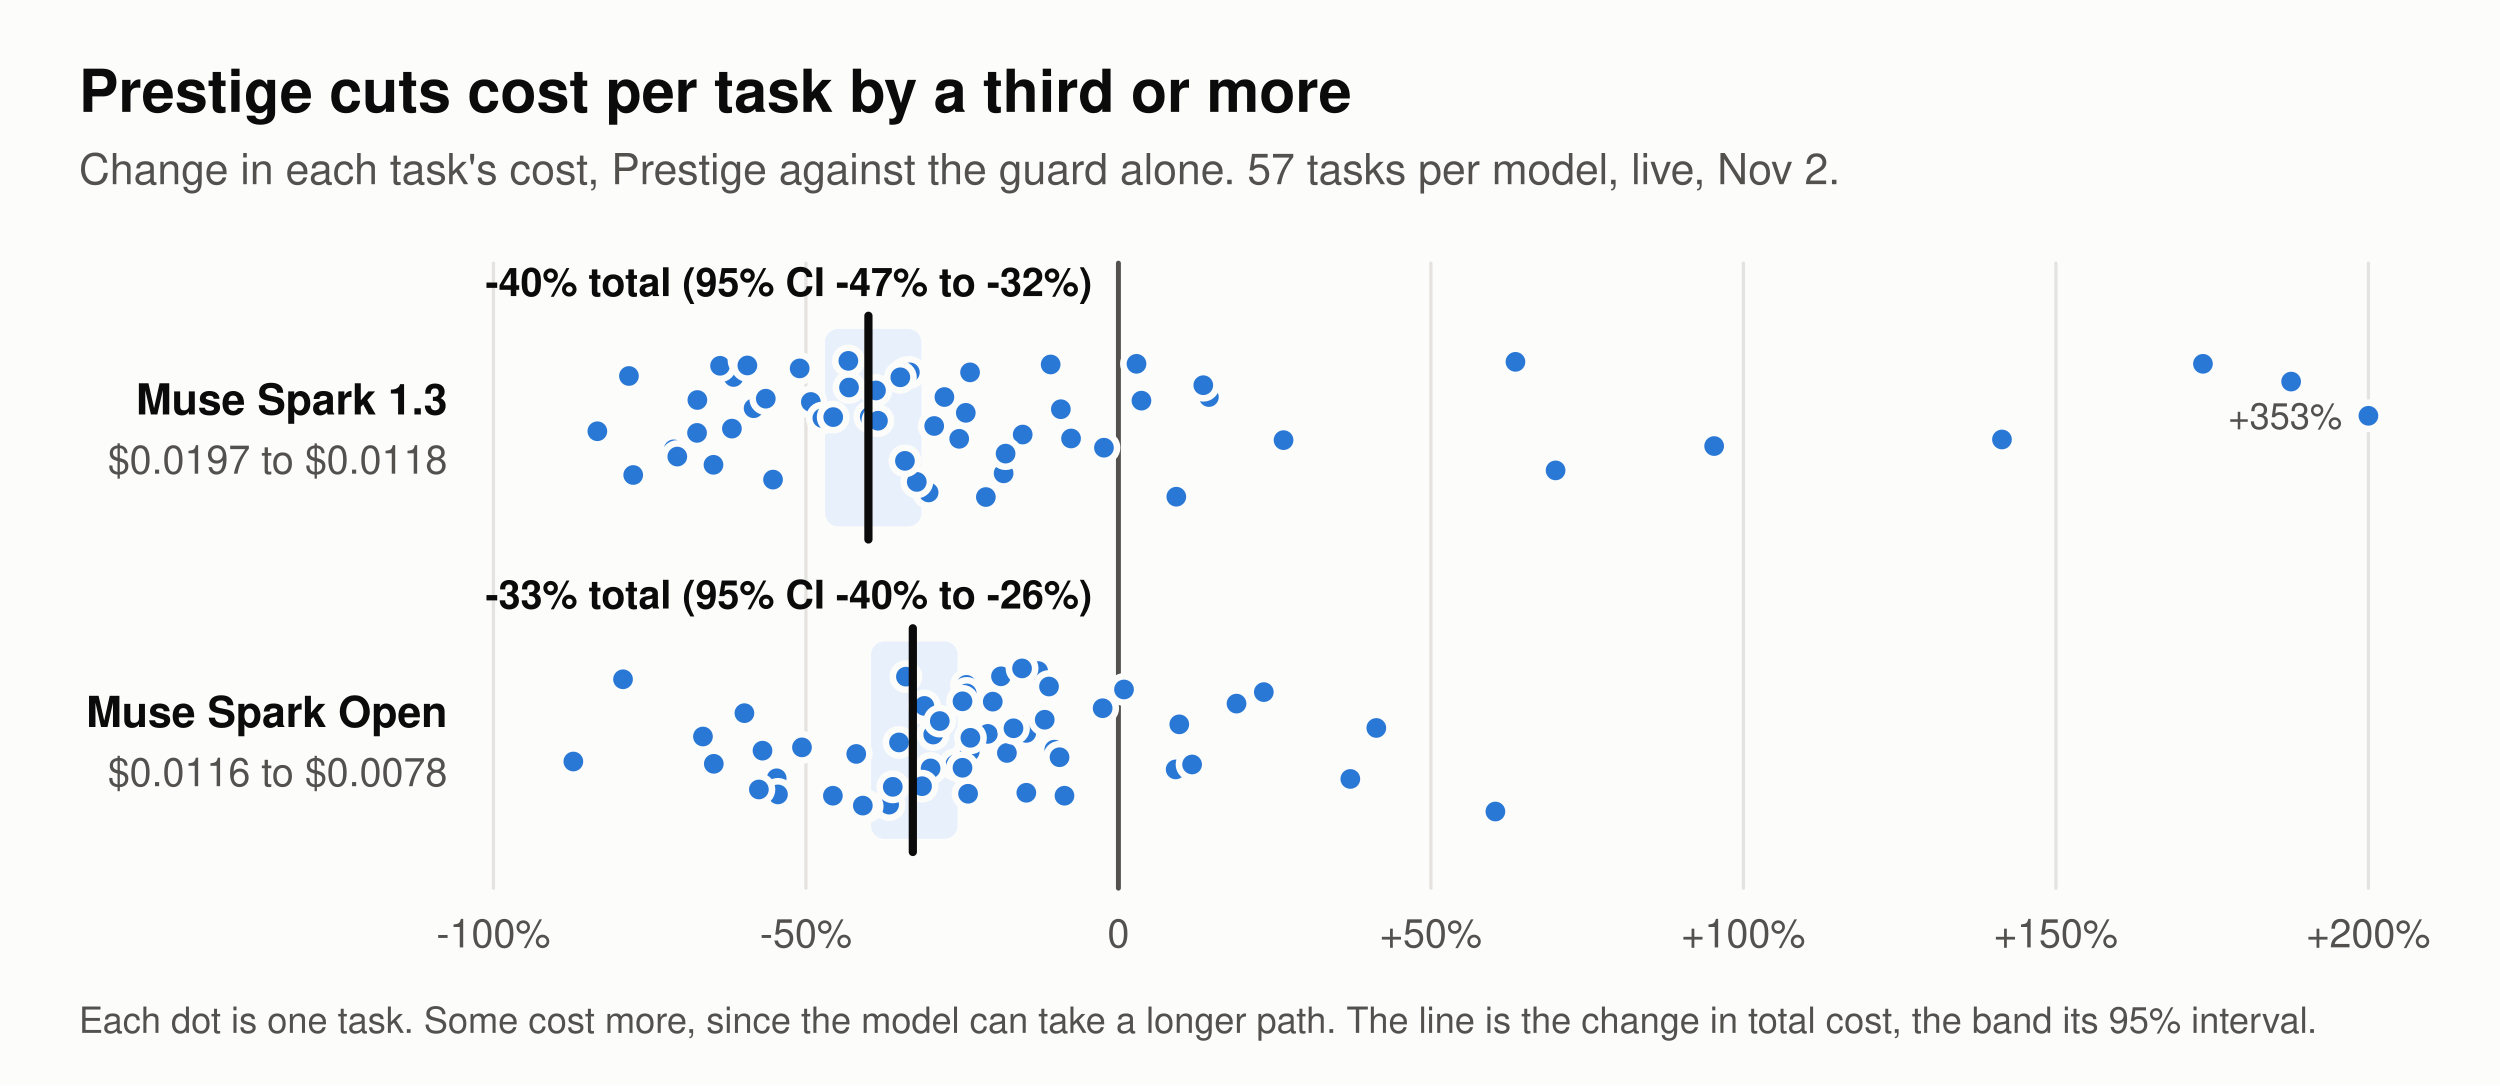
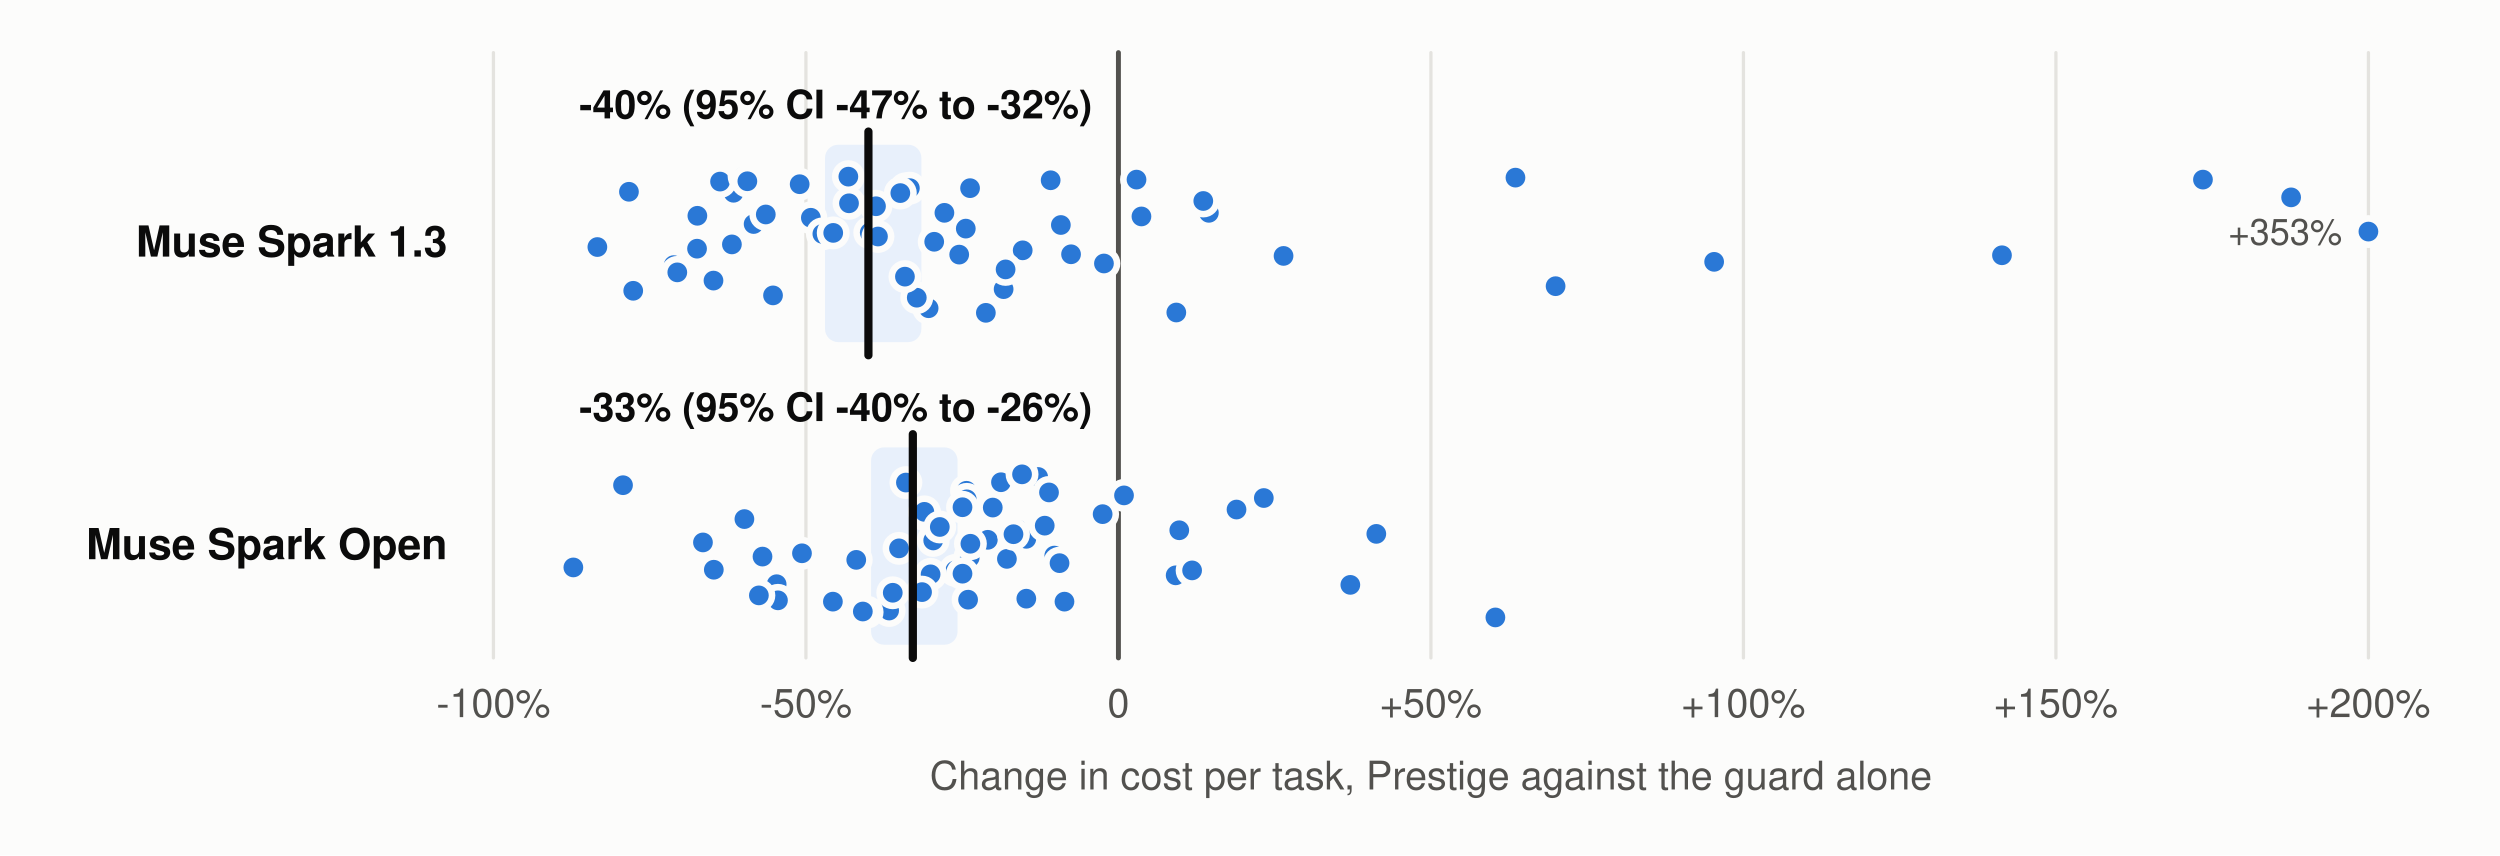
- <svg xmlns="http://www.w3.org/2000/svg" width="760" height="330" viewBox="0 0 760 330" role="img" aria-label="Prestige cuts cost per task by 40% on Muse Spark and 33% on Muse Spark Open">
-   <rect width="760" height="330" fill="#fcfcfb" />
-   <text x="24.0" y="34.0" font-family="-apple-system, 'Segoe UI', Helvetica, Arial, sans-serif" font-size="18" font-weight="600" fill="#0b0b0b" text-anchor="start">Prestige cuts cost per task by a third or more</text>
-   <text x="24.0" y="56.0" font-family="-apple-system, 'Segoe UI', Helvetica, Arial, sans-serif" font-size="13" font-weight="400" fill="#52514e" text-anchor="start">Change in each task's cost, Prestige against the guard alone. 57 tasks per model, live, Nov 2.</text>
-   <line x1="150.0" y1="80.0" x2="150.0" y2="270.0" stroke="#e4e3df" stroke-width="1" stroke-linecap="round" />
-   <text x="150.0" y="288.0" font-family="-apple-system, 'Segoe UI', Helvetica, Arial, sans-serif" font-size="12" font-weight="400" fill="#52514e" text-anchor="middle">-100%</text>
-   <line x1="245.0" y1="80.0" x2="245.0" y2="270.0" stroke="#e4e3df" stroke-width="1" stroke-linecap="round" />
-   <text x="245.0" y="288.0" font-family="-apple-system, 'Segoe UI', Helvetica, Arial, sans-serif" font-size="12" font-weight="400" fill="#52514e" text-anchor="middle">-50%</text>
-   <line x1="340.0" y1="80.0" x2="340.0" y2="270.0" stroke="#e4e3df" stroke-width="1" stroke-linecap="round" />
-   <text x="340.0" y="288.0" font-family="-apple-system, 'Segoe UI', Helvetica, Arial, sans-serif" font-size="12" font-weight="400" fill="#52514e" text-anchor="middle">0</text>
-   <line x1="435.0" y1="80.0" x2="435.0" y2="270.0" stroke="#e4e3df" stroke-width="1" stroke-linecap="round" />
-   <text x="435.0" y="288.0" font-family="-apple-system, 'Segoe UI', Helvetica, Arial, sans-serif" font-size="12" font-weight="400" fill="#52514e" text-anchor="middle">+50%</text>
-   <line x1="530.0" y1="80.0" x2="530.0" y2="270.0" stroke="#e4e3df" stroke-width="1" stroke-linecap="round" />
-   <text x="530.0" y="288.0" font-family="-apple-system, 'Segoe UI', Helvetica, Arial, sans-serif" font-size="12" font-weight="400" fill="#52514e" text-anchor="middle">+100%</text>
-   <line x1="625.0" y1="80.0" x2="625.0" y2="270.0" stroke="#e4e3df" stroke-width="1" stroke-linecap="round" />
-   <text x="625.0" y="288.0" font-family="-apple-system, 'Segoe UI', Helvetica, Arial, sans-serif" font-size="12" font-weight="400" fill="#52514e" text-anchor="middle">+150%</text>
-   <line x1="720.0" y1="80.0" x2="720.0" y2="270.0" stroke="#e4e3df" stroke-width="1" stroke-linecap="round" />
-   <text x="720.0" y="288.0" font-family="-apple-system, 'Segoe UI', Helvetica, Arial, sans-serif" font-size="12" font-weight="400" fill="#52514e" text-anchor="middle">+200%</text>
-   <line x1="340.0" y1="80.0" x2="340.0" y2="270.0" stroke="#52514e" stroke-width="1.5" stroke-linecap="round" />
-   <text x="136.0" y="126.0" font-family="-apple-system, 'Segoe UI', Helvetica, Arial, sans-serif" font-size="13" font-weight="600" fill="#0b0b0b" text-anchor="end">Muse Spark 1.3</text>
-   <text x="136.0" y="144.0" font-family="-apple-system, 'Segoe UI', Helvetica, Arial, sans-serif" font-size="12" font-weight="400" fill="#52514e" text-anchor="end">$0.0197 to $0.0118</text>
-   <rect x="250.8" y="100.0" width="29.3" height="60.0" rx="4" fill="#e8f0fb" />
-   <circle cx="246.5" cy="122.2" r="4" fill="#2a78d6" stroke="#fcfcfb" stroke-width="2" />
-   <circle cx="223.0" cy="114.6" r="4" fill="#2a78d6" stroke="#fcfcfb" stroke-width="2" />
-   <circle cx="204.8" cy="136.6" r="4" fill="#2a78d6" stroke="#fcfcfb" stroke-width="2" />
-   <circle cx="218.9" cy="111.2" r="4" fill="#2a78d6" stroke="#fcfcfb" stroke-width="2" />
-   <circle cx="211.9" cy="131.6" r="4" fill="#2a78d6" stroke="#fcfcfb" stroke-width="2" />
-   <circle cx="229.1" cy="124.1" r="4" fill="#2a78d6" stroke="#fcfcfb" stroke-width="2" />
-   <circle cx="669.7" cy="110.6" r="4" fill="#2a78d6" stroke="#fcfcfb" stroke-width="2" />
-   <circle cx="222.5" cy="130.3" r="4" fill="#2a78d6" stroke="#fcfcfb" stroke-width="2" />
-   <circle cx="226.2" cy="109.6" r="4" fill="#2a78d6" stroke="#fcfcfb" stroke-width="2" />
-   <circle cx="250.0" cy="127.1" r="4" fill="#2a78d6" stroke="#fcfcfb" stroke-width="2" />
-   <circle cx="227.2" cy="111.1" r="4" fill="#2a78d6" stroke="#fcfcfb" stroke-width="2" />
-   <circle cx="243.1" cy="112.0" r="4" fill="#2a78d6" stroke="#fcfcfb" stroke-width="2" />
-   <circle cx="264.4" cy="126.7" r="4" fill="#2a78d6" stroke="#fcfcfb" stroke-width="2" />
-   <circle cx="192.5" cy="144.4" r="4" fill="#2a78d6" stroke="#fcfcfb" stroke-width="2" />
-   <circle cx="275.3" cy="113.4" r="4" fill="#2a78d6" stroke="#fcfcfb" stroke-width="2" />
-   <circle cx="258.1" cy="117.8" r="4" fill="#2a78d6" stroke="#fcfcfb" stroke-width="2" />
-   <circle cx="521.1" cy="135.6" r="4" fill="#2a78d6" stroke="#fcfcfb" stroke-width="2" />
-   <circle cx="282.3" cy="149.7" r="4" fill="#2a78d6" stroke="#fcfcfb" stroke-width="2" />
-   <circle cx="291.6" cy="133.4" r="4" fill="#2a78d6" stroke="#fcfcfb" stroke-width="2" />
-   <circle cx="293.6" cy="125.5" r="4" fill="#2a78d6" stroke="#fcfcfb" stroke-width="2" />
-   <circle cx="357.6" cy="151.0" r="4" fill="#2a78d6" stroke="#fcfcfb" stroke-width="2" />
-   <circle cx="460.7" cy="110.0" r="4" fill="#2a78d6" stroke="#fcfcfb" stroke-width="2" />
-   <circle cx="235.0" cy="145.8" r="4" fill="#2a78d6" stroke="#fcfcfb" stroke-width="2" />
-   <circle cx="367.5" cy="120.7" r="4" fill="#2a78d6" stroke="#fcfcfb" stroke-width="2" />
-   <circle cx="191.2" cy="114.3" r="4" fill="#2a78d6" stroke="#fcfcfb" stroke-width="2" />
-   <circle cx="276.6" cy="113.2" r="4" fill="#2a78d6" stroke="#fcfcfb" stroke-width="2" />
-   <circle cx="212.0" cy="121.6" r="4" fill="#2a78d6" stroke="#fcfcfb" stroke-width="2" />
-   <circle cx="305.1" cy="143.9" r="4" fill="#2a78d6" stroke="#fcfcfb" stroke-width="2" />
-   <circle cx="696.5" cy="116.0" r="4" fill="#2a78d6" stroke="#fcfcfb" stroke-width="2" />
-   <circle cx="608.6" cy="133.6" r="4" fill="#2a78d6" stroke="#fcfcfb" stroke-width="2" />
-   <circle cx="335.6" cy="136.1" r="4" fill="#2a78d6" stroke="#fcfcfb" stroke-width="2" />
-   <circle cx="322.5" cy="124.4" r="4" fill="#2a78d6" stroke="#fcfcfb" stroke-width="2" />
-   <circle cx="310.9" cy="132.1" r="4" fill="#2a78d6" stroke="#fcfcfb" stroke-width="2" />
-   <circle cx="319.4" cy="110.8" r="4" fill="#2a78d6" stroke="#fcfcfb" stroke-width="2" />
-   <circle cx="345.5" cy="110.6" r="4" fill="#2a78d6" stroke="#fcfcfb" stroke-width="2" />
-   <circle cx="365.8" cy="117.1" r="4" fill="#2a78d6" stroke="#fcfcfb" stroke-width="2" />
-   <circle cx="305.7" cy="137.9" r="4" fill="#2a78d6" stroke="#fcfcfb" stroke-width="2" />
-   <circle cx="253.3" cy="126.8" r="4" fill="#2a78d6" stroke="#fcfcfb" stroke-width="2" />
-   <circle cx="347.0" cy="121.8" r="4" fill="#2a78d6" stroke="#fcfcfb" stroke-width="2" />
-   <circle cx="390.2" cy="133.8" r="4" fill="#2a78d6" stroke="#fcfcfb" stroke-width="2" />
-   <circle cx="266.9" cy="127.9" r="4" fill="#2a78d6" stroke="#fcfcfb" stroke-width="2" />
-   <circle cx="232.8" cy="121.2" r="4" fill="#2a78d6" stroke="#fcfcfb" stroke-width="2" />
-   <circle cx="472.9" cy="143.0" r="4" fill="#2a78d6" stroke="#fcfcfb" stroke-width="2" />
-   <circle cx="205.9" cy="138.8" r="4" fill="#2a78d6" stroke="#fcfcfb" stroke-width="2" />
-   <circle cx="266.3" cy="118.7" r="4" fill="#2a78d6" stroke="#fcfcfb" stroke-width="2" />
-   <circle cx="325.6" cy="133.3" r="4" fill="#2a78d6" stroke="#fcfcfb" stroke-width="2" />
-   <circle cx="181.6" cy="131.1" r="4" fill="#2a78d6" stroke="#fcfcfb" stroke-width="2" />
-   <circle cx="278.7" cy="146.5" r="4" fill="#2a78d6" stroke="#fcfcfb" stroke-width="2" />
-   <circle cx="275.1" cy="140.1" r="4" fill="#2a78d6" stroke="#fcfcfb" stroke-width="2" />
-   <circle cx="287.1" cy="120.7" r="4" fill="#2a78d6" stroke="#fcfcfb" stroke-width="2" />
-   <circle cx="299.7" cy="151.1" r="4" fill="#2a78d6" stroke="#fcfcfb" stroke-width="2" />
-   <circle cx="294.9" cy="113.2" r="4" fill="#2a78d6" stroke="#fcfcfb" stroke-width="2" />
-   <circle cx="720.0" cy="126.4" r="4" fill="#2a78d6" stroke="#fcfcfb" stroke-width="2" />
-   <text x="712.0" y="130.4" font-family="-apple-system, 'Segoe UI', Helvetica, Arial, sans-serif" font-size="11" font-weight="400" fill="#52514e" text-anchor="end">+353%</text>
-   <circle cx="216.9" cy="141.3" r="4" fill="#2a78d6" stroke="#fcfcfb" stroke-width="2" />
-   <circle cx="273.7" cy="114.7" r="4" fill="#2a78d6" stroke="#fcfcfb" stroke-width="2" />
-   <circle cx="284.0" cy="129.5" r="4" fill="#2a78d6" stroke="#fcfcfb" stroke-width="2" />
-   <circle cx="257.9" cy="109.7" r="4" fill="#2a78d6" stroke="#fcfcfb" stroke-width="2" />
-   <line x1="264.0" y1="96.0" x2="264.0" y2="164.0" stroke="#0b0b0b" stroke-width="2.5" stroke-linecap="round" />
-   <text x="332.0" y="90.0" font-family="-apple-system, 'Segoe UI', Helvetica, Arial, sans-serif" font-size="12" font-weight="600" fill="#0b0b0b" text-anchor="end">-40% total (95% CI -47% to -32%)</text>
-   <text x="136.0" y="221.0" font-family="-apple-system, 'Segoe UI', Helvetica, Arial, sans-serif" font-size="13" font-weight="600" fill="#0b0b0b" text-anchor="end">Muse Spark Open</text>
-   <text x="136.0" y="239.0" font-family="-apple-system, 'Segoe UI', Helvetica, Arial, sans-serif" font-size="12" font-weight="400" fill="#52514e" text-anchor="end">$0.0116 to $0.0078</text>
-   <rect x="264.8" y="195.0" width="26.3" height="60.0" rx="4" fill="#e8f0fb" />
-   <circle cx="290.4" cy="232.4" r="4" fill="#2a78d6" stroke="#fcfcfb" stroke-width="2" />
-   <circle cx="236.1" cy="236.6" r="4" fill="#2a78d6" stroke="#fcfcfb" stroke-width="2" />
-   <circle cx="231.8" cy="228.2" r="4" fill="#2a78d6" stroke="#fcfcfb" stroke-width="2" />
-   <circle cx="236.5" cy="241.5" r="4" fill="#2a78d6" stroke="#fcfcfb" stroke-width="2" />
-   <circle cx="226.3" cy="216.8" r="4" fill="#2a78d6" stroke="#fcfcfb" stroke-width="2" />
-   <circle cx="282.9" cy="233.6" r="4" fill="#2a78d6" stroke="#fcfcfb" stroke-width="2" />
-   <circle cx="260.3" cy="229.2" r="4" fill="#2a78d6" stroke="#fcfcfb" stroke-width="2" />
-   <circle cx="294.8" cy="228.5" r="4" fill="#2a78d6" stroke="#fcfcfb" stroke-width="2" />
-   <circle cx="300.3" cy="223.1" r="4" fill="#2a78d6" stroke="#fcfcfb" stroke-width="2" />
-   <circle cx="230.7" cy="240.0" r="4" fill="#2a78d6" stroke="#fcfcfb" stroke-width="2" />
-   <circle cx="270.3" cy="244.6" r="4" fill="#2a78d6" stroke="#fcfcfb" stroke-width="2" />
-   <circle cx="213.7" cy="223.9" r="4" fill="#2a78d6" stroke="#fcfcfb" stroke-width="2" />
-   <circle cx="217.0" cy="232.2" r="4" fill="#2a78d6" stroke="#fcfcfb" stroke-width="2" />
-   <circle cx="275.4" cy="205.7" r="4" fill="#2a78d6" stroke="#fcfcfb" stroke-width="2" />
-   <circle cx="357.4" cy="233.9" r="4" fill="#2a78d6" stroke="#fcfcfb" stroke-width="2" />
-   <circle cx="174.3" cy="231.5" r="4" fill="#2a78d6" stroke="#fcfcfb" stroke-width="2" />
-   <circle cx="454.6" cy="246.7" r="4" fill="#2a78d6" stroke="#fcfcfb" stroke-width="2" />
-   <circle cx="271.4" cy="239.2" r="4" fill="#2a78d6" stroke="#fcfcfb" stroke-width="2" />
-   <circle cx="281.2" cy="215.5" r="4" fill="#2a78d6" stroke="#fcfcfb" stroke-width="2" />
-   <circle cx="309.4" cy="220.0" r="4" fill="#2a78d6" stroke="#fcfcfb" stroke-width="2" />
-   <circle cx="362.4" cy="232.4" r="4" fill="#2a78d6" stroke="#fcfcfb" stroke-width="2" />
-   <circle cx="315.6" cy="204.0" r="4" fill="#2a78d6" stroke="#fcfcfb" stroke-width="2" />
-   <circle cx="283.7" cy="223.3" r="4" fill="#2a78d6" stroke="#fcfcfb" stroke-width="2" />
-   <circle cx="384.2" cy="210.4" r="4" fill="#2a78d6" stroke="#fcfcfb" stroke-width="2" />
-   <circle cx="293.8" cy="208.2" r="4" fill="#2a78d6" stroke="#fcfcfb" stroke-width="2" />
-   <circle cx="304.3" cy="205.6" r="4" fill="#2a78d6" stroke="#fcfcfb" stroke-width="2" />
-   <circle cx="410.5" cy="236.8" r="4" fill="#2a78d6" stroke="#fcfcfb" stroke-width="2" />
-   <circle cx="318.9" cy="208.7" r="4" fill="#2a78d6" stroke="#fcfcfb" stroke-width="2" />
-   <circle cx="375.9" cy="213.9" r="4" fill="#2a78d6" stroke="#fcfcfb" stroke-width="2" />
-   <circle cx="358.5" cy="220.2" r="4" fill="#2a78d6" stroke="#fcfcfb" stroke-width="2" />
-   <circle cx="294.3" cy="241.3" r="4" fill="#2a78d6" stroke="#fcfcfb" stroke-width="2" />
-   <circle cx="189.4" cy="206.5" r="4" fill="#2a78d6" stroke="#fcfcfb" stroke-width="2" />
-   <circle cx="312.0" cy="222.8" r="4" fill="#2a78d6" stroke="#fcfcfb" stroke-width="2" />
-   <circle cx="243.8" cy="227.2" r="4" fill="#2a78d6" stroke="#fcfcfb" stroke-width="2" />
-   <circle cx="323.6" cy="241.9" r="4" fill="#2a78d6" stroke="#fcfcfb" stroke-width="2" />
-   <circle cx="280.3" cy="239.0" r="4" fill="#2a78d6" stroke="#fcfcfb" stroke-width="2" />
-   <circle cx="312.0" cy="241.0" r="4" fill="#2a78d6" stroke="#fcfcfb" stroke-width="2" />
-   <circle cx="335.2" cy="215.3" r="4" fill="#2a78d6" stroke="#fcfcfb" stroke-width="2" />
-   <circle cx="418.4" cy="221.3" r="4" fill="#2a78d6" stroke="#fcfcfb" stroke-width="2" />
-   <circle cx="317.6" cy="218.8" r="4" fill="#2a78d6" stroke="#fcfcfb" stroke-width="2" />
-   <circle cx="253.2" cy="241.9" r="4" fill="#2a78d6" stroke="#fcfcfb" stroke-width="2" />
-   <circle cx="263.6" cy="245.1" r="4" fill="#2a78d6" stroke="#fcfcfb" stroke-width="2" />
-   <circle cx="341.7" cy="209.6" r="4" fill="#2a78d6" stroke="#fcfcfb" stroke-width="2" />
-   <circle cx="293.9" cy="210.8" r="4" fill="#2a78d6" stroke="#fcfcfb" stroke-width="2" />
-   <circle cx="292.6" cy="213.2" r="4" fill="#2a78d6" stroke="#fcfcfb" stroke-width="2" />
-   <circle cx="301.8" cy="213.3" r="4" fill="#2a78d6" stroke="#fcfcfb" stroke-width="2" />
-   <circle cx="295.0" cy="224.3" r="4" fill="#2a78d6" stroke="#fcfcfb" stroke-width="2" />
-   <circle cx="306.1" cy="228.9" r="4" fill="#2a78d6" stroke="#fcfcfb" stroke-width="2" />
-   <circle cx="281.0" cy="214.6" r="4" fill="#2a78d6" stroke="#fcfcfb" stroke-width="2" />
-   <circle cx="310.7" cy="203.2" r="4" fill="#2a78d6" stroke="#fcfcfb" stroke-width="2" />
-   <circle cx="308.1" cy="221.4" r="4" fill="#2a78d6" stroke="#fcfcfb" stroke-width="2" />
-   <circle cx="285.7" cy="219.2" r="4" fill="#2a78d6" stroke="#fcfcfb" stroke-width="2" />
-   <circle cx="320.5" cy="227.9" r="4" fill="#2a78d6" stroke="#fcfcfb" stroke-width="2" />
-   <circle cx="262.3" cy="244.9" r="4" fill="#2a78d6" stroke="#fcfcfb" stroke-width="2" />
-   <circle cx="292.6" cy="233.4" r="4" fill="#2a78d6" stroke="#fcfcfb" stroke-width="2" />
-   <circle cx="273.3" cy="225.7" r="4" fill="#2a78d6" stroke="#fcfcfb" stroke-width="2" />
-   <circle cx="322.1" cy="230.2" r="4" fill="#2a78d6" stroke="#fcfcfb" stroke-width="2" />
-   <line x1="277.5" y1="191.0" x2="277.5" y2="259.0" stroke="#0b0b0b" stroke-width="2.5" stroke-linecap="round" />
-   <text x="332.0" y="185.0" font-family="-apple-system, 'Segoe UI', Helvetica, Arial, sans-serif" font-size="12" font-weight="600" fill="#0b0b0b" text-anchor="end">-33% total (95% CI -40% to -26%)</text>
-   <text x="24.0" y="314.0" font-family="-apple-system, 'Segoe UI', Helvetica, Arial, sans-serif" font-size="11" font-weight="400" fill="#52514e" text-anchor="start">Each dot is one task. Some cost more, since the model can take a longer path. The line is the change in total cost, the band its 95% interval.</text>
+ <svg xmlns="http://www.w3.org/2000/svg" width="760" height="260" viewBox="0 0 760 260" role="img" aria-label="Change in cost per task, Prestige against the guard alone">
+   <rect width="760" height="260" fill="#fcfcfb" />
+   <line x1="150.0" y1="16.0" x2="150.0" y2="200.0" stroke="#e4e3df" stroke-width="1" stroke-linecap="round" />
+   <text x="150.0" y="218.0" font-family="-apple-system, 'Segoe UI', Helvetica, Arial, sans-serif" font-size="12" font-weight="400" fill="#52514e" text-anchor="middle">-100%</text>
+   <line x1="245.0" y1="16.0" x2="245.0" y2="200.0" stroke="#e4e3df" stroke-width="1" stroke-linecap="round" />
+   <text x="245.0" y="218.0" font-family="-apple-system, 'Segoe UI', Helvetica, Arial, sans-serif" font-size="12" font-weight="400" fill="#52514e" text-anchor="middle">-50%</text>
+   <line x1="340.0" y1="16.0" x2="340.0" y2="200.0" stroke="#e4e3df" stroke-width="1" stroke-linecap="round" />
+   <text x="340.0" y="218.0" font-family="-apple-system, 'Segoe UI', Helvetica, Arial, sans-serif" font-size="12" font-weight="400" fill="#52514e" text-anchor="middle">0</text>
+   <line x1="435.0" y1="16.0" x2="435.0" y2="200.0" stroke="#e4e3df" stroke-width="1" stroke-linecap="round" />
+   <text x="435.0" y="218.0" font-family="-apple-system, 'Segoe UI', Helvetica, Arial, sans-serif" font-size="12" font-weight="400" fill="#52514e" text-anchor="middle">+50%</text>
+   <line x1="530.0" y1="16.0" x2="530.0" y2="200.0" stroke="#e4e3df" stroke-width="1" stroke-linecap="round" />
+   <text x="530.0" y="218.0" font-family="-apple-system, 'Segoe UI', Helvetica, Arial, sans-serif" font-size="12" font-weight="400" fill="#52514e" text-anchor="middle">+100%</text>
+   <line x1="625.0" y1="16.0" x2="625.0" y2="200.0" stroke="#e4e3df" stroke-width="1" stroke-linecap="round" />
+   <text x="625.0" y="218.0" font-family="-apple-system, 'Segoe UI', Helvetica, Arial, sans-serif" font-size="12" font-weight="400" fill="#52514e" text-anchor="middle">+150%</text>
+   <line x1="720.0" y1="16.0" x2="720.0" y2="200.0" stroke="#e4e3df" stroke-width="1" stroke-linecap="round" />
+   <text x="720.0" y="218.0" font-family="-apple-system, 'Segoe UI', Helvetica, Arial, sans-serif" font-size="12" font-weight="400" fill="#52514e" text-anchor="middle">+200%</text>
+   <text x="435.0" y="240.0" font-family="-apple-system, 'Segoe UI', Helvetica, Arial, sans-serif" font-size="12" font-weight="400" fill="#52514e" text-anchor="middle">Change in cost per task, Prestige against the guard alone</text>
+   <line x1="340.0" y1="16.0" x2="340.0" y2="200.0" stroke="#52514e" stroke-width="1.5" stroke-linecap="round" />
+   <text x="136.0" y="78.0" font-family="-apple-system, 'Segoe UI', Helvetica, Arial, sans-serif" font-size="13" font-weight="600" fill="#0b0b0b" text-anchor="end">Muse Spark 1.3</text>
+   <rect x="250.8" y="44.0" width="29.3" height="60.0" rx="4" fill="#e8f0fb" />
+   <circle cx="246.5" cy="66.2" r="4" fill="#2a78d6" stroke="#fcfcfb" stroke-width="2" />
+   <circle cx="223.0" cy="58.6" r="4" fill="#2a78d6" stroke="#fcfcfb" stroke-width="2" />
+   <circle cx="204.8" cy="80.6" r="4" fill="#2a78d6" stroke="#fcfcfb" stroke-width="2" />
+   <circle cx="218.9" cy="55.2" r="4" fill="#2a78d6" stroke="#fcfcfb" stroke-width="2" />
+   <circle cx="211.9" cy="75.6" r="4" fill="#2a78d6" stroke="#fcfcfb" stroke-width="2" />
+   <circle cx="229.1" cy="68.1" r="4" fill="#2a78d6" stroke="#fcfcfb" stroke-width="2" />
+   <circle cx="669.7" cy="54.6" r="4" fill="#2a78d6" stroke="#fcfcfb" stroke-width="2" />
+   <circle cx="222.5" cy="74.3" r="4" fill="#2a78d6" stroke="#fcfcfb" stroke-width="2" />
+   <circle cx="226.2" cy="53.6" r="4" fill="#2a78d6" stroke="#fcfcfb" stroke-width="2" />
+   <circle cx="250.0" cy="71.1" r="4" fill="#2a78d6" stroke="#fcfcfb" stroke-width="2" />
+   <circle cx="227.2" cy="55.1" r="4" fill="#2a78d6" stroke="#fcfcfb" stroke-width="2" />
+   <circle cx="243.1" cy="56.0" r="4" fill="#2a78d6" stroke="#fcfcfb" stroke-width="2" />
+   <circle cx="264.4" cy="70.7" r="4" fill="#2a78d6" stroke="#fcfcfb" stroke-width="2" />
+   <circle cx="192.5" cy="88.4" r="4" fill="#2a78d6" stroke="#fcfcfb" stroke-width="2" />
+   <circle cx="275.3" cy="57.4" r="4" fill="#2a78d6" stroke="#fcfcfb" stroke-width="2" />
+   <circle cx="258.1" cy="61.8" r="4" fill="#2a78d6" stroke="#fcfcfb" stroke-width="2" />
+   <circle cx="521.1" cy="79.6" r="4" fill="#2a78d6" stroke="#fcfcfb" stroke-width="2" />
+   <circle cx="282.3" cy="93.7" r="4" fill="#2a78d6" stroke="#fcfcfb" stroke-width="2" />
+   <circle cx="291.6" cy="77.4" r="4" fill="#2a78d6" stroke="#fcfcfb" stroke-width="2" />
+   <circle cx="293.6" cy="69.5" r="4" fill="#2a78d6" stroke="#fcfcfb" stroke-width="2" />
+   <circle cx="357.6" cy="95.0" r="4" fill="#2a78d6" stroke="#fcfcfb" stroke-width="2" />
+   <circle cx="460.7" cy="54.0" r="4" fill="#2a78d6" stroke="#fcfcfb" stroke-width="2" />
+   <circle cx="235.0" cy="89.8" r="4" fill="#2a78d6" stroke="#fcfcfb" stroke-width="2" />
+   <circle cx="367.5" cy="64.7" r="4" fill="#2a78d6" stroke="#fcfcfb" stroke-width="2" />
+   <circle cx="191.2" cy="58.3" r="4" fill="#2a78d6" stroke="#fcfcfb" stroke-width="2" />
+   <circle cx="276.6" cy="57.2" r="4" fill="#2a78d6" stroke="#fcfcfb" stroke-width="2" />
+   <circle cx="212.0" cy="65.6" r="4" fill="#2a78d6" stroke="#fcfcfb" stroke-width="2" />
+   <circle cx="305.1" cy="87.9" r="4" fill="#2a78d6" stroke="#fcfcfb" stroke-width="2" />
+   <circle cx="696.5" cy="60.0" r="4" fill="#2a78d6" stroke="#fcfcfb" stroke-width="2" />
+   <circle cx="608.6" cy="77.6" r="4" fill="#2a78d6" stroke="#fcfcfb" stroke-width="2" />
+   <circle cx="335.6" cy="80.1" r="4" fill="#2a78d6" stroke="#fcfcfb" stroke-width="2" />
+   <circle cx="322.5" cy="68.4" r="4" fill="#2a78d6" stroke="#fcfcfb" stroke-width="2" />
+   <circle cx="310.9" cy="76.1" r="4" fill="#2a78d6" stroke="#fcfcfb" stroke-width="2" />
+   <circle cx="319.4" cy="54.8" r="4" fill="#2a78d6" stroke="#fcfcfb" stroke-width="2" />
+   <circle cx="345.5" cy="54.6" r="4" fill="#2a78d6" stroke="#fcfcfb" stroke-width="2" />
+   <circle cx="365.8" cy="61.1" r="4" fill="#2a78d6" stroke="#fcfcfb" stroke-width="2" />
+   <circle cx="305.7" cy="81.9" r="4" fill="#2a78d6" stroke="#fcfcfb" stroke-width="2" />
+   <circle cx="253.3" cy="70.8" r="4" fill="#2a78d6" stroke="#fcfcfb" stroke-width="2" />
+   <circle cx="347.0" cy="65.8" r="4" fill="#2a78d6" stroke="#fcfcfb" stroke-width="2" />
+   <circle cx="390.2" cy="77.8" r="4" fill="#2a78d6" stroke="#fcfcfb" stroke-width="2" />
+   <circle cx="266.9" cy="71.9" r="4" fill="#2a78d6" stroke="#fcfcfb" stroke-width="2" />
+   <circle cx="232.8" cy="65.2" r="4" fill="#2a78d6" stroke="#fcfcfb" stroke-width="2" />
+   <circle cx="472.9" cy="87.0" r="4" fill="#2a78d6" stroke="#fcfcfb" stroke-width="2" />
+   <circle cx="205.9" cy="82.8" r="4" fill="#2a78d6" stroke="#fcfcfb" stroke-width="2" />
+   <circle cx="266.3" cy="62.7" r="4" fill="#2a78d6" stroke="#fcfcfb" stroke-width="2" />
+   <circle cx="325.6" cy="77.3" r="4" fill="#2a78d6" stroke="#fcfcfb" stroke-width="2" />
+   <circle cx="181.6" cy="75.1" r="4" fill="#2a78d6" stroke="#fcfcfb" stroke-width="2" />
+   <circle cx="278.7" cy="90.5" r="4" fill="#2a78d6" stroke="#fcfcfb" stroke-width="2" />
+   <circle cx="275.1" cy="84.1" r="4" fill="#2a78d6" stroke="#fcfcfb" stroke-width="2" />
+   <circle cx="287.1" cy="64.7" r="4" fill="#2a78d6" stroke="#fcfcfb" stroke-width="2" />
+   <circle cx="299.7" cy="95.1" r="4" fill="#2a78d6" stroke="#fcfcfb" stroke-width="2" />
+   <circle cx="294.9" cy="57.2" r="4" fill="#2a78d6" stroke="#fcfcfb" stroke-width="2" />
+   <circle cx="720.0" cy="70.4" r="4" fill="#2a78d6" stroke="#fcfcfb" stroke-width="2" />
+   <text x="712.0" y="74.4" font-family="-apple-system, 'Segoe UI', Helvetica, Arial, sans-serif" font-size="11" font-weight="400" fill="#52514e" text-anchor="end">+353%</text>
+   <circle cx="216.9" cy="85.3" r="4" fill="#2a78d6" stroke="#fcfcfb" stroke-width="2" />
+   <circle cx="273.7" cy="58.7" r="4" fill="#2a78d6" stroke="#fcfcfb" stroke-width="2" />
+   <circle cx="284.0" cy="73.5" r="4" fill="#2a78d6" stroke="#fcfcfb" stroke-width="2" />
+   <circle cx="257.9" cy="53.7" r="4" fill="#2a78d6" stroke="#fcfcfb" stroke-width="2" />
+   <line x1="264.0" y1="40.0" x2="264.0" y2="108.0" stroke="#0b0b0b" stroke-width="2.5" stroke-linecap="round" />
+   <text x="332.0" y="36.0" font-family="-apple-system, 'Segoe UI', Helvetica, Arial, sans-serif" font-size="12" font-weight="600" fill="#0b0b0b" text-anchor="end">-40% (95% CI -47% to -32%)</text>
+   <text x="136.0" y="170.0" font-family="-apple-system, 'Segoe UI', Helvetica, Arial, sans-serif" font-size="13" font-weight="600" fill="#0b0b0b" text-anchor="end">Muse Spark Open</text>
+   <rect x="264.8" y="136.0" width="26.3" height="60.0" rx="4" fill="#e8f0fb" />
+   <circle cx="290.4" cy="173.4" r="4" fill="#2a78d6" stroke="#fcfcfb" stroke-width="2" />
+   <circle cx="236.1" cy="177.6" r="4" fill="#2a78d6" stroke="#fcfcfb" stroke-width="2" />
+   <circle cx="231.8" cy="169.2" r="4" fill="#2a78d6" stroke="#fcfcfb" stroke-width="2" />
+   <circle cx="236.5" cy="182.5" r="4" fill="#2a78d6" stroke="#fcfcfb" stroke-width="2" />
+   <circle cx="226.3" cy="157.8" r="4" fill="#2a78d6" stroke="#fcfcfb" stroke-width="2" />
+   <circle cx="282.9" cy="174.6" r="4" fill="#2a78d6" stroke="#fcfcfb" stroke-width="2" />
+   <circle cx="260.3" cy="170.2" r="4" fill="#2a78d6" stroke="#fcfcfb" stroke-width="2" />
+   <circle cx="294.8" cy="169.5" r="4" fill="#2a78d6" stroke="#fcfcfb" stroke-width="2" />
+   <circle cx="300.3" cy="164.1" r="4" fill="#2a78d6" stroke="#fcfcfb" stroke-width="2" />
+   <circle cx="230.7" cy="181.0" r="4" fill="#2a78d6" stroke="#fcfcfb" stroke-width="2" />
+   <circle cx="270.3" cy="185.6" r="4" fill="#2a78d6" stroke="#fcfcfb" stroke-width="2" />
+   <circle cx="213.7" cy="164.9" r="4" fill="#2a78d6" stroke="#fcfcfb" stroke-width="2" />
+   <circle cx="217.0" cy="173.2" r="4" fill="#2a78d6" stroke="#fcfcfb" stroke-width="2" />
+   <circle cx="275.4" cy="146.7" r="4" fill="#2a78d6" stroke="#fcfcfb" stroke-width="2" />
+   <circle cx="357.4" cy="174.9" r="4" fill="#2a78d6" stroke="#fcfcfb" stroke-width="2" />
+   <circle cx="174.3" cy="172.5" r="4" fill="#2a78d6" stroke="#fcfcfb" stroke-width="2" />
+   <circle cx="454.6" cy="187.7" r="4" fill="#2a78d6" stroke="#fcfcfb" stroke-width="2" />
+   <circle cx="271.4" cy="180.2" r="4" fill="#2a78d6" stroke="#fcfcfb" stroke-width="2" />
+   <circle cx="281.2" cy="156.5" r="4" fill="#2a78d6" stroke="#fcfcfb" stroke-width="2" />
+   <circle cx="309.4" cy="161.0" r="4" fill="#2a78d6" stroke="#fcfcfb" stroke-width="2" />
+   <circle cx="362.4" cy="173.4" r="4" fill="#2a78d6" stroke="#fcfcfb" stroke-width="2" />
+   <circle cx="315.6" cy="145.0" r="4" fill="#2a78d6" stroke="#fcfcfb" stroke-width="2" />
+   <circle cx="283.7" cy="164.3" r="4" fill="#2a78d6" stroke="#fcfcfb" stroke-width="2" />
+   <circle cx="384.2" cy="151.4" r="4" fill="#2a78d6" stroke="#fcfcfb" stroke-width="2" />
+   <circle cx="293.8" cy="149.2" r="4" fill="#2a78d6" stroke="#fcfcfb" stroke-width="2" />
+   <circle cx="304.3" cy="146.6" r="4" fill="#2a78d6" stroke="#fcfcfb" stroke-width="2" />
+   <circle cx="410.5" cy="177.8" r="4" fill="#2a78d6" stroke="#fcfcfb" stroke-width="2" />
+   <circle cx="318.9" cy="149.7" r="4" fill="#2a78d6" stroke="#fcfcfb" stroke-width="2" />
+   <circle cx="375.9" cy="154.9" r="4" fill="#2a78d6" stroke="#fcfcfb" stroke-width="2" />
+   <circle cx="358.5" cy="161.2" r="4" fill="#2a78d6" stroke="#fcfcfb" stroke-width="2" />
+   <circle cx="294.3" cy="182.3" r="4" fill="#2a78d6" stroke="#fcfcfb" stroke-width="2" />
+   <circle cx="189.4" cy="147.5" r="4" fill="#2a78d6" stroke="#fcfcfb" stroke-width="2" />
+   <circle cx="312.0" cy="163.8" r="4" fill="#2a78d6" stroke="#fcfcfb" stroke-width="2" />
+   <circle cx="243.8" cy="168.2" r="4" fill="#2a78d6" stroke="#fcfcfb" stroke-width="2" />
+   <circle cx="323.6" cy="182.9" r="4" fill="#2a78d6" stroke="#fcfcfb" stroke-width="2" />
+   <circle cx="280.3" cy="180.0" r="4" fill="#2a78d6" stroke="#fcfcfb" stroke-width="2" />
+   <circle cx="312.0" cy="182.0" r="4" fill="#2a78d6" stroke="#fcfcfb" stroke-width="2" />
+   <circle cx="335.2" cy="156.3" r="4" fill="#2a78d6" stroke="#fcfcfb" stroke-width="2" />
+   <circle cx="418.4" cy="162.3" r="4" fill="#2a78d6" stroke="#fcfcfb" stroke-width="2" />
+   <circle cx="317.6" cy="159.8" r="4" fill="#2a78d6" stroke="#fcfcfb" stroke-width="2" />
+   <circle cx="253.2" cy="182.9" r="4" fill="#2a78d6" stroke="#fcfcfb" stroke-width="2" />
+   <circle cx="263.6" cy="186.1" r="4" fill="#2a78d6" stroke="#fcfcfb" stroke-width="2" />
+   <circle cx="341.7" cy="150.6" r="4" fill="#2a78d6" stroke="#fcfcfb" stroke-width="2" />
+   <circle cx="293.9" cy="151.8" r="4" fill="#2a78d6" stroke="#fcfcfb" stroke-width="2" />
+   <circle cx="292.6" cy="154.2" r="4" fill="#2a78d6" stroke="#fcfcfb" stroke-width="2" />
+   <circle cx="301.8" cy="154.3" r="4" fill="#2a78d6" stroke="#fcfcfb" stroke-width="2" />
+   <circle cx="295.0" cy="165.3" r="4" fill="#2a78d6" stroke="#fcfcfb" stroke-width="2" />
+   <circle cx="306.1" cy="169.9" r="4" fill="#2a78d6" stroke="#fcfcfb" stroke-width="2" />
+   <circle cx="281.0" cy="155.6" r="4" fill="#2a78d6" stroke="#fcfcfb" stroke-width="2" />
+   <circle cx="310.7" cy="144.2" r="4" fill="#2a78d6" stroke="#fcfcfb" stroke-width="2" />
+   <circle cx="308.1" cy="162.4" r="4" fill="#2a78d6" stroke="#fcfcfb" stroke-width="2" />
+   <circle cx="285.7" cy="160.2" r="4" fill="#2a78d6" stroke="#fcfcfb" stroke-width="2" />
+   <circle cx="320.5" cy="168.9" r="4" fill="#2a78d6" stroke="#fcfcfb" stroke-width="2" />
+   <circle cx="262.3" cy="185.9" r="4" fill="#2a78d6" stroke="#fcfcfb" stroke-width="2" />
+   <circle cx="292.6" cy="174.4" r="4" fill="#2a78d6" stroke="#fcfcfb" stroke-width="2" />
+   <circle cx="273.3" cy="166.7" r="4" fill="#2a78d6" stroke="#fcfcfb" stroke-width="2" />
+   <circle cx="322.1" cy="171.2" r="4" fill="#2a78d6" stroke="#fcfcfb" stroke-width="2" />
+   <line x1="277.5" y1="132.0" x2="277.5" y2="200.0" stroke="#0b0b0b" stroke-width="2.5" stroke-linecap="round" />
+   <text x="332.0" y="128.0" font-family="-apple-system, 'Segoe UI', Helvetica, Arial, sans-serif" font-size="12" font-weight="600" fill="#0b0b0b" text-anchor="end">-33% (95% CI -40% to -26%)</text>
</svg>
